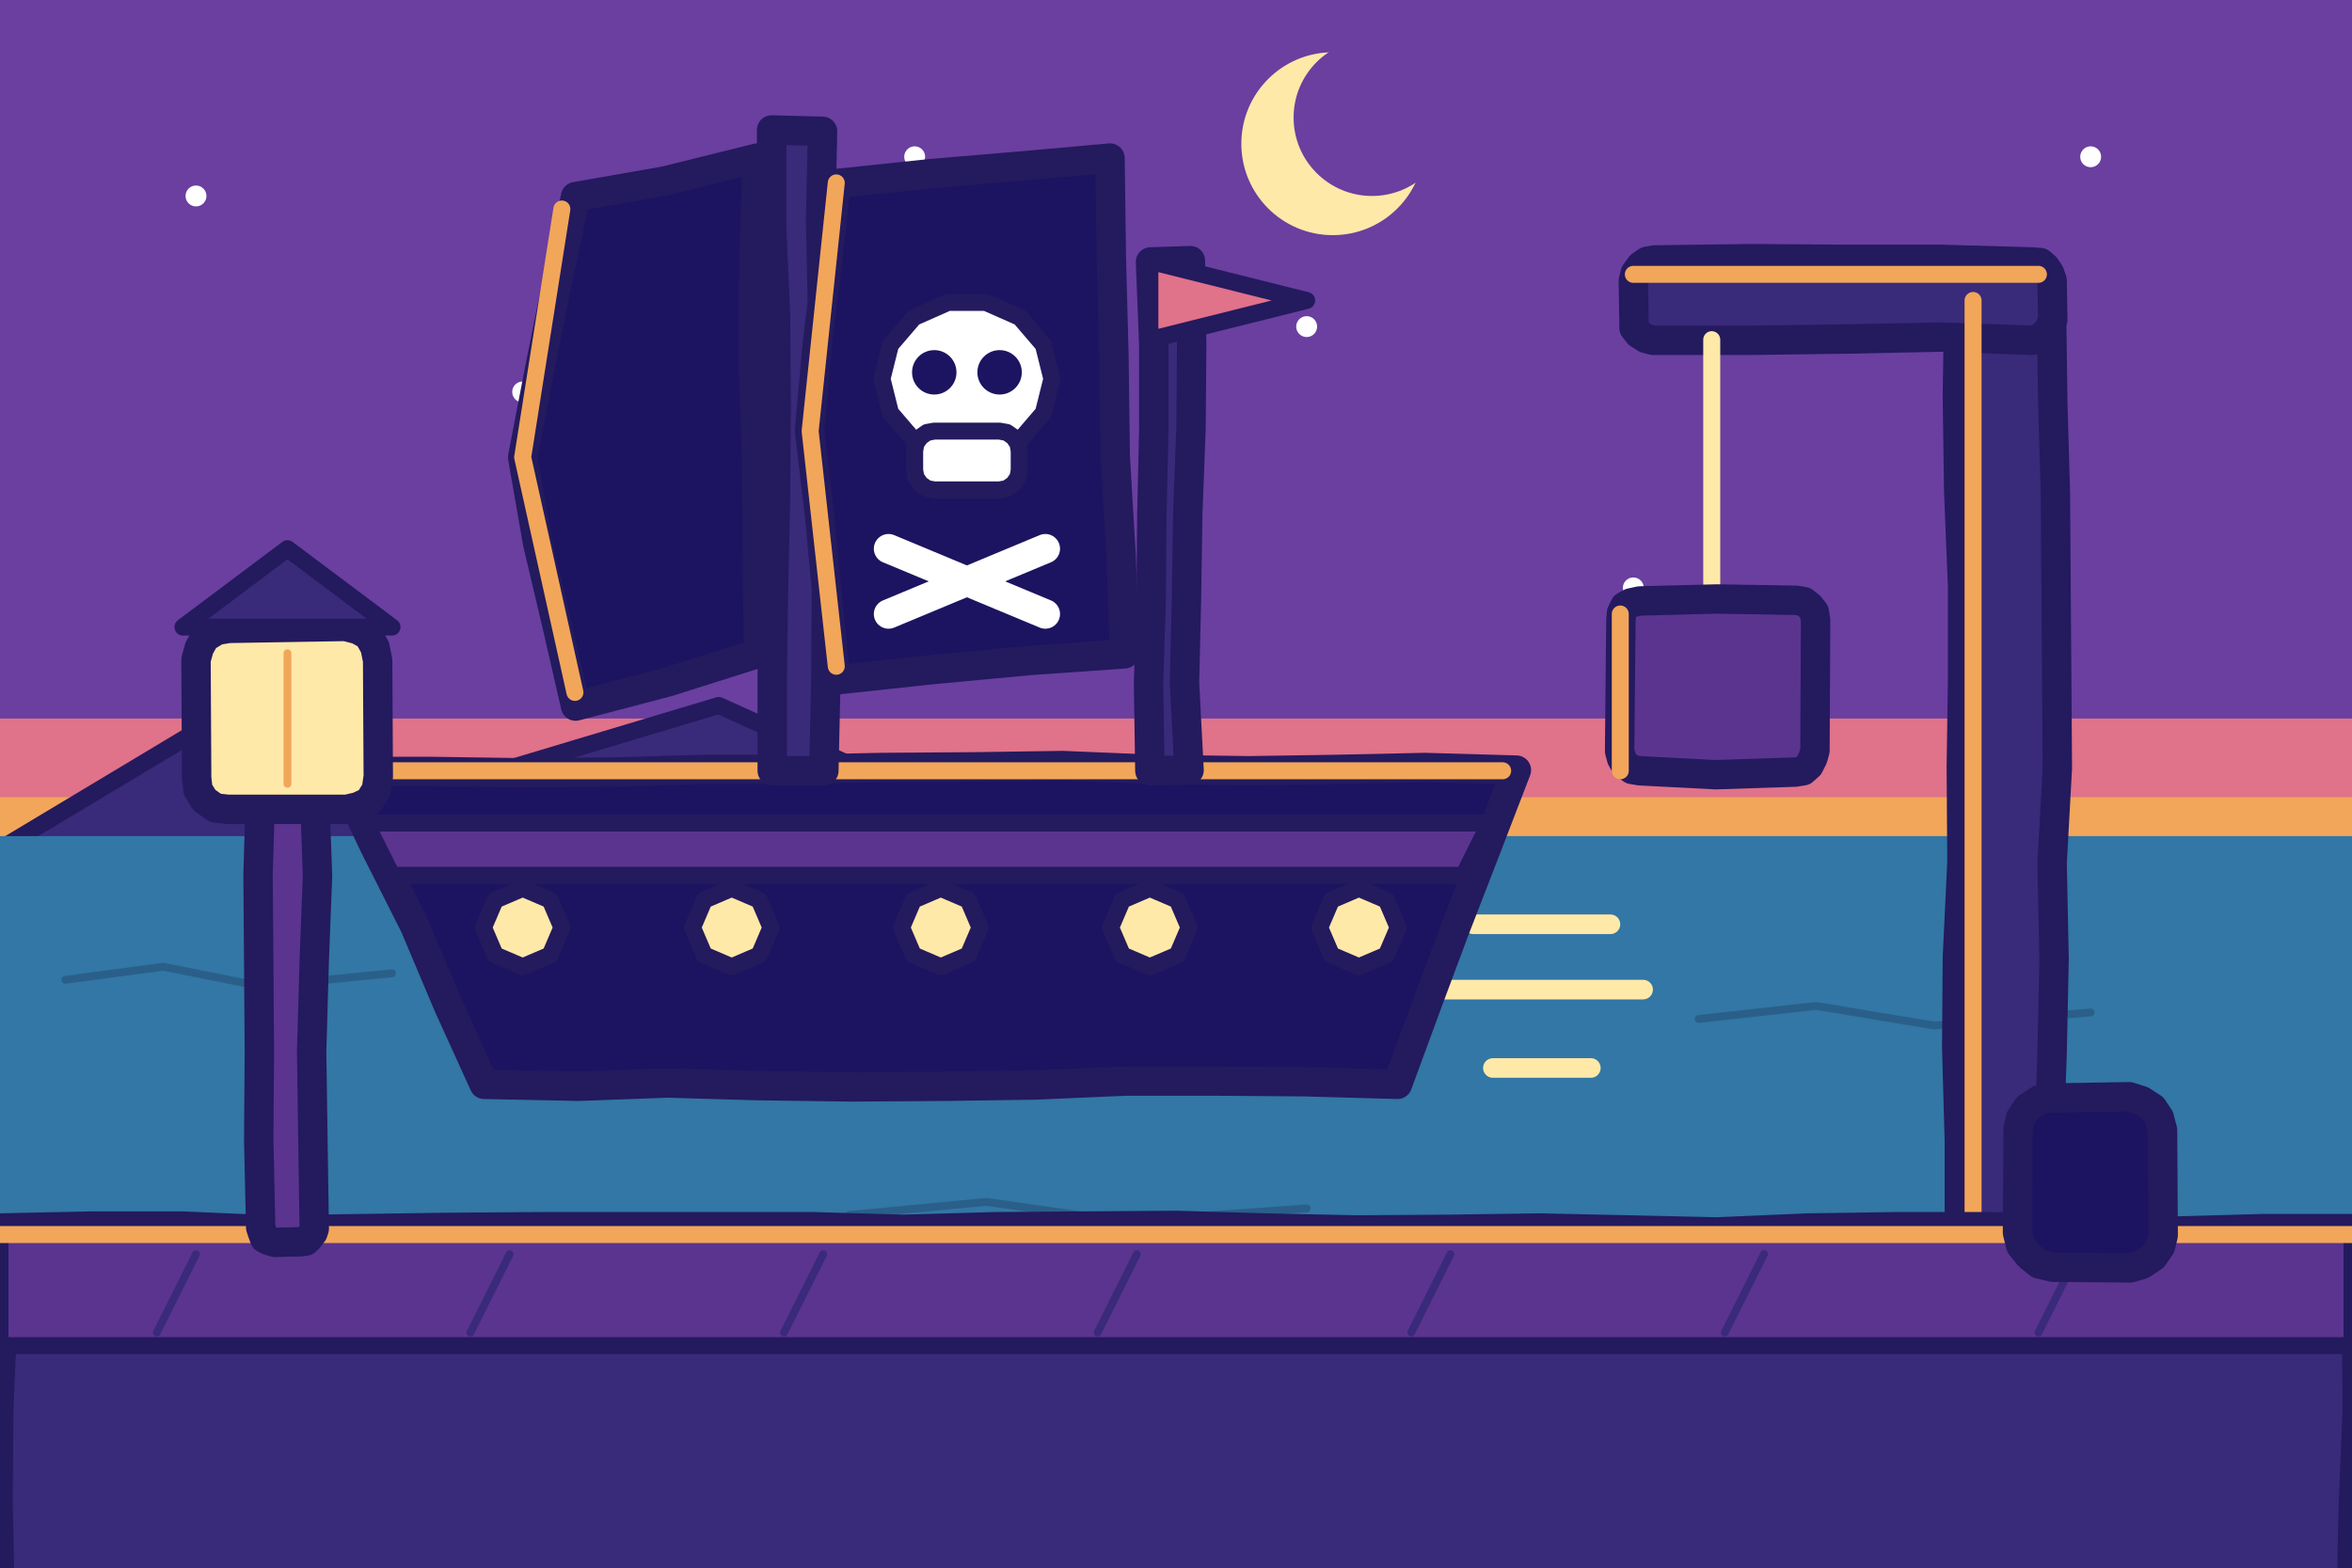
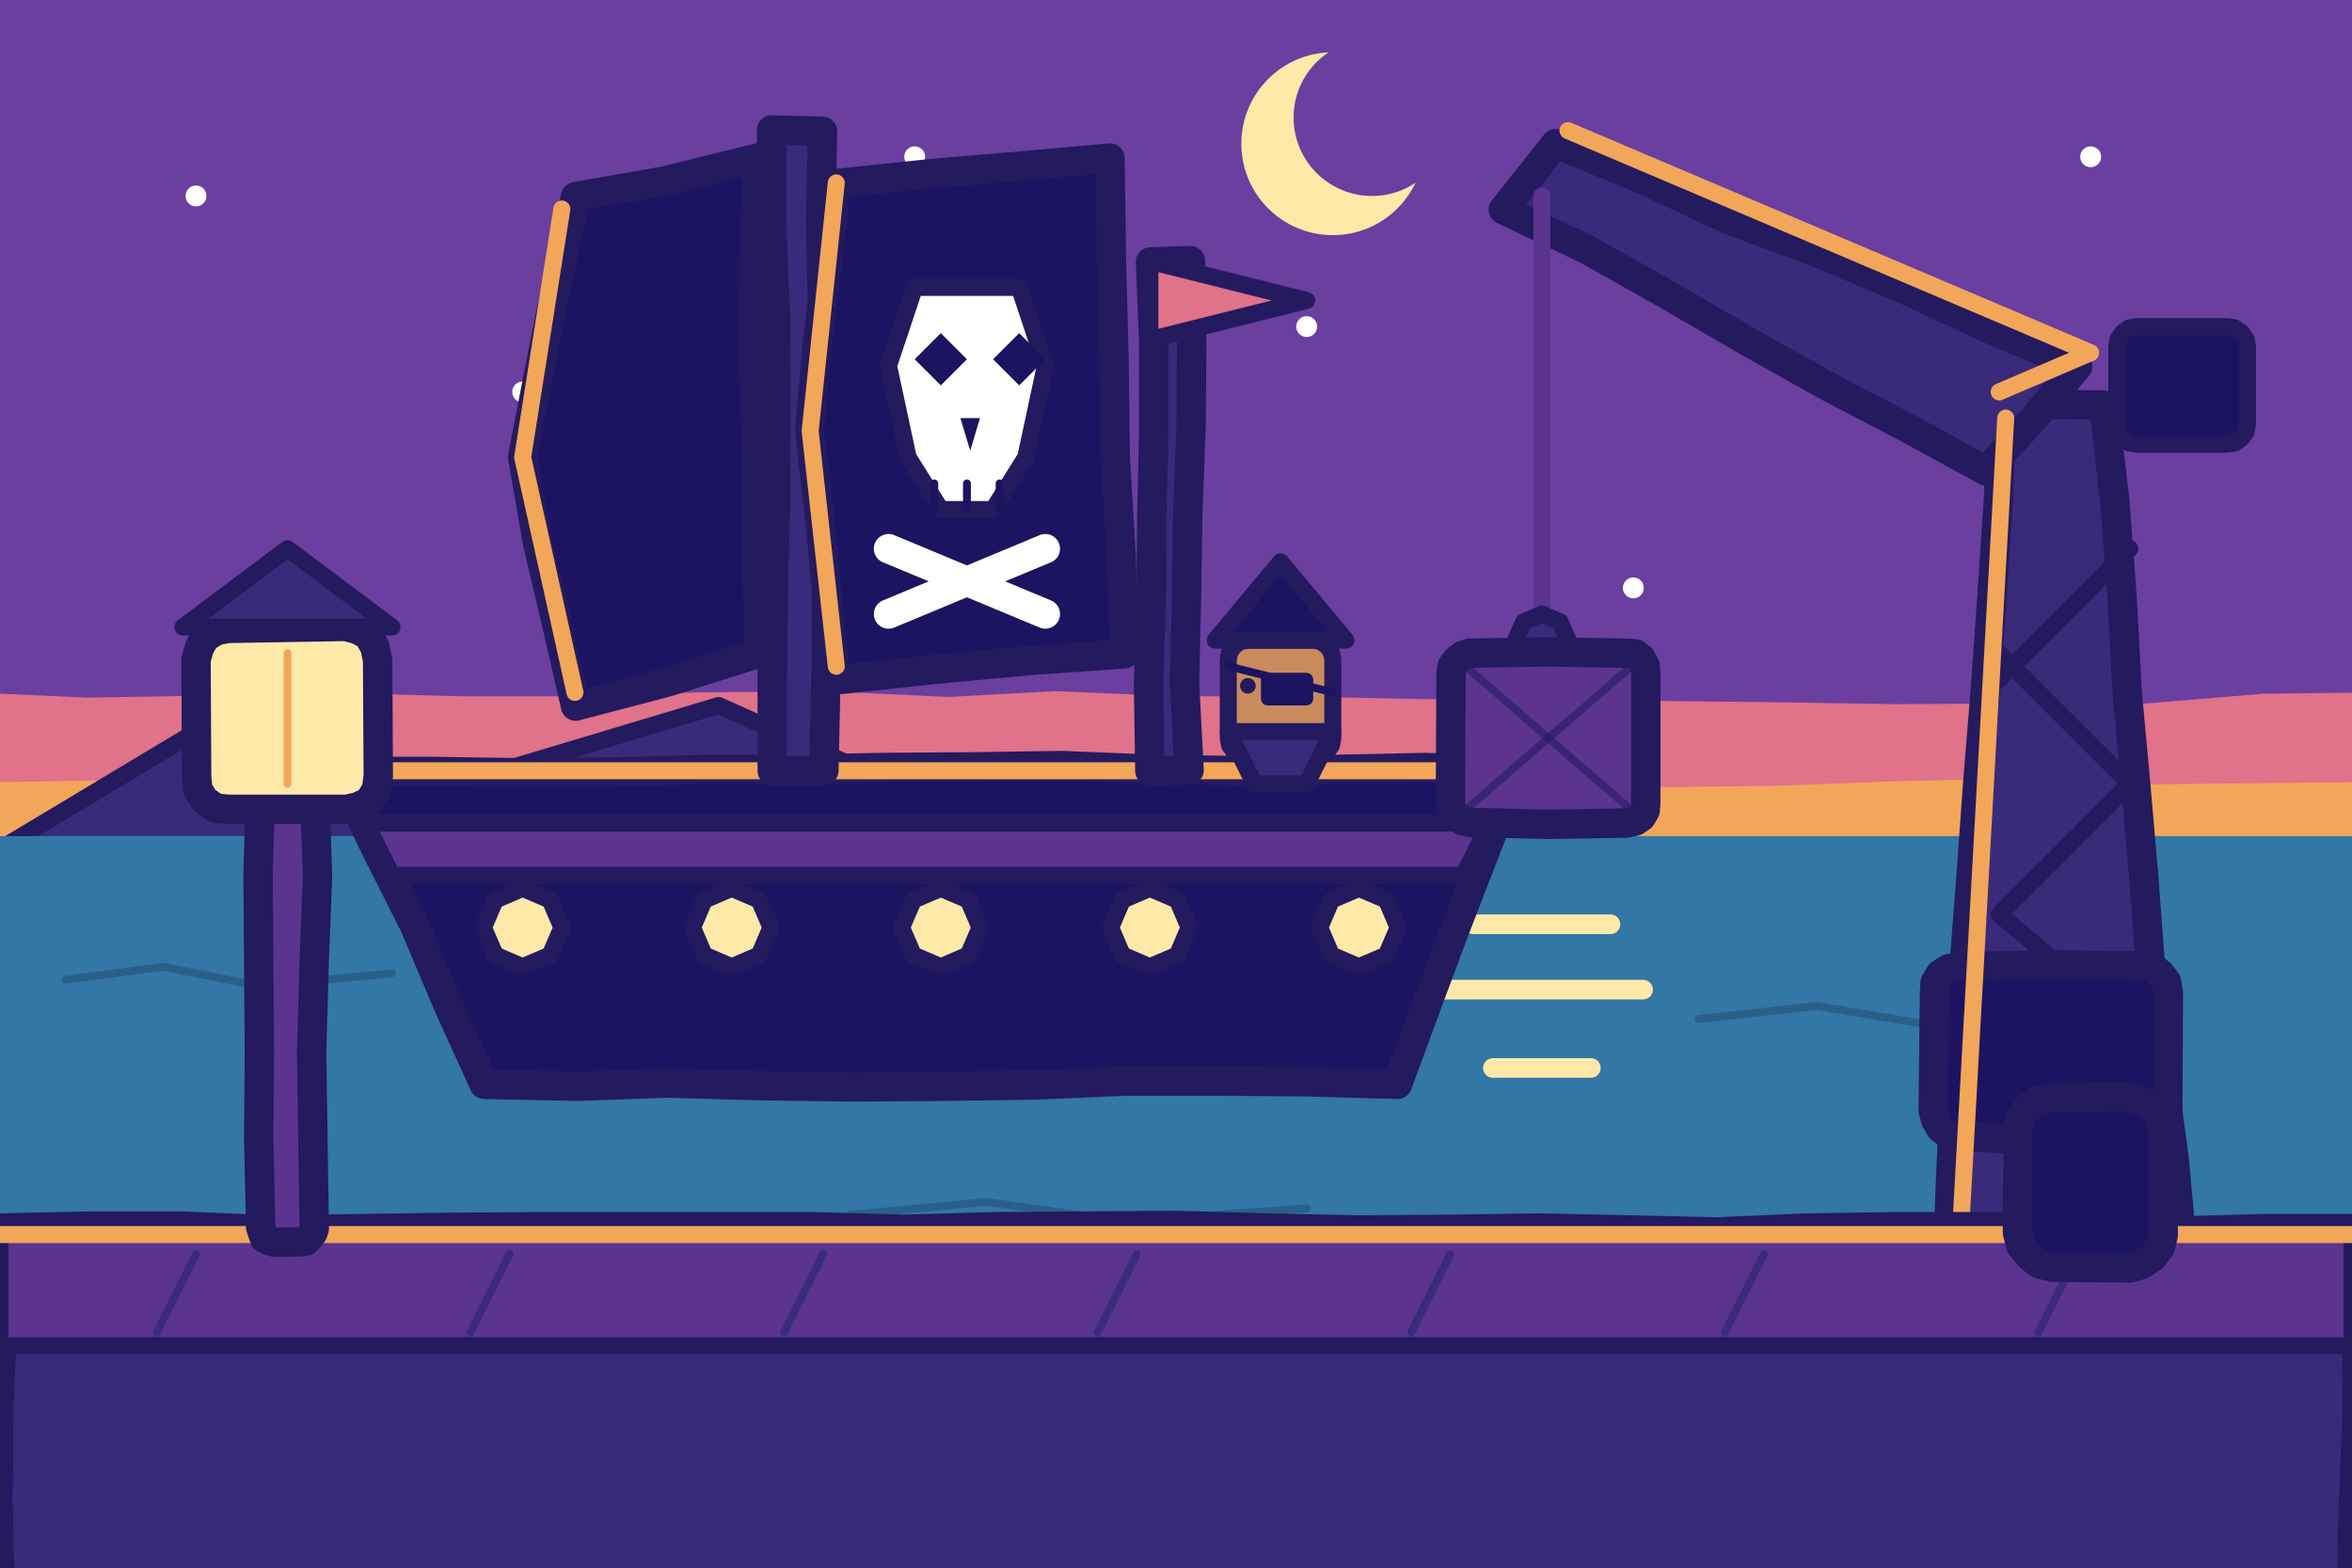
<svg xmlns="http://www.w3.org/2000/svg" viewBox="0 0 360 240">
  <g id="cd-au-sky">
    <rect width="360" height="136" fill="#6a3fa0" />
-     <rect y="110" width="360" height="12" fill="#e0728a" />
-     <rect y="122" width="360" height="7" fill="#f2a65a" />
+     <path d="M-4.2 106L13.3 106.8L31.6 106.5L51.5 106.1L70.9 106.6L88.8 106.6L107 106L126.3 105.8L145.2 106.7L161.6 105.8L179.9 106.6L197.6 106.6L216.1 107L235.8 107.2L253.2 107.3L271.6 107.5L290.1 107.8L309.8 107.7L328.5 107.7L346.5 106.2L364.5 106L364 136L-4 136Z" fill="#e0728a" />
+     <path d="M-3.7 119.8L15.3 119.5L34.1 119.6L52.7 119.2L71.3 119.4L88.4 119.4L106.8 118.8L124.8 118.5L142.4 118.6L160.7 118.8L180 119.2L199 120.3L217.9 121L235.9 120.8L254.7 120.5L272 120.3L290.4 119.6L308.1 119.2L327.2 120.1L345.9 119.9L363.8 119.7L364 136L-4 136Z" fill="#f2a65a" />
    <circle cx="30" cy="30" r="1.6" fill="#ffffff" />
    <circle cx="80" cy="60" r="1.6" fill="#ffffff" />
    <circle cx="140" cy="24" r="1.6" fill="#ffffff" />
    <circle cx="200" cy="50" r="1.6" fill="#ffffff" />
    <circle cx="320" cy="24" r="1.6" fill="#ffffff" />
    <circle cx="250" cy="90" r="1.6" fill="#ffffff" />
    <circle cx="40" cy="96" r="1.6" fill="#ffffff" />
    <circle cx="204" cy="22" r="14" fill="#ffe9a8" />
    <circle cx="210" cy="18" r="12" fill="#6a3fa0" />
  </g>
  <g id="cd-au-far">
    <path d="M0 130L30 112L70 120L110 108L150 126L170 130Z" fill="#3a2a7a" stroke="#241a5e" stroke-width="2.6" stroke-linejoin="round" stroke-linecap="round" />
  </g>
  <g id="cd-au-sea">
    <rect y="128" width="360" height="112" fill="#3277a5" />
    <path d="M10 150L25 148L40 151L60 149" fill="none" stroke="#2a5f8a" stroke-width="1.2" stroke-linecap="round" stroke-linejoin="round" />
    <path d="M260 156L278 154L296 157L320 155" fill="none" stroke="#2a5f8a" stroke-width="1.2" stroke-linecap="round" stroke-linejoin="round" />
    <path d="M130 186L151 184L172 187L200 185" fill="none" stroke="#2a5f8a" stroke-width="1.2" stroke-linecap="round" stroke-linejoin="round" />
    <path d="M280 190L295 188L310 191L330 189" fill="none" stroke="#2a5f8a" stroke-width="1.2" stroke-linecap="round" stroke-linejoin="round" />
    <path d="M20 212L38 210L56 213L80 211" fill="none" stroke="#2a5f8a" stroke-width="1.2" stroke-linecap="round" stroke-linejoin="round" />
    <rect x="224" y="140" width="24" height="3" rx="1.5" fill="#ffe9a8" />
    <rect x="219" y="150" width="34" height="3" rx="1.5" fill="#ffe9a8" />
    <rect x="227" y="162" width="18" height="3" rx="1.5" fill="#ffe9a8" />
  </g>
  <g id="cd-au-mid">
    <path d="M51.9 118.1L65.8 118.1L79.4 118.3L93.7 118.2L107.5 117.8L120.8 117.8L134.9 117.5L149.1 117.4L162.6 117.2L177 117.8L191.1 118L204.2 117.8L218.1 117.5L232.1 117.9L227.4 130.1L222.6 142.5L218.2 154.3L213.9 166L199.5 165.6L186.1 165.5L172.3 165.5L158.6 166.1L144.6 166.3L130.4 166.4L115.9 166.2L102.2 165.8L88.6 166.3L74.1 166L68.6 153.9L63.5 141.8L57.3 129.5Z" fill="#1c1460" stroke="#241a5e" stroke-width="4.5" stroke-linejoin="round" stroke-linecap="round" />
    <path d="M56 126L228 126L224 134L60 134Z" fill="#5b3490" stroke="#241a5e" stroke-width="2.6" stroke-linejoin="round" stroke-linecap="round" />
    <path d="M54 118L230 118" fill="none" stroke="#f2a65a" stroke-width="2.6" stroke-linecap="round" stroke-linejoin="round" />
    <path d="M118.1 19.9L125.9 20.1L125.6 33.8L125.9 47.7L126.3 61.6L126.6 75.6L126.5 90.2L126.4 104.5L126.1 118L118.2 118L118.2 103.7L118.4 89.9L118.7 76.2L118.8 62.2L118.7 48.2L118.1 34.6Z" fill="#3a2a7a" stroke="#241a5e" stroke-width="4.5" stroke-linejoin="round" stroke-linecap="round" />
    <path d="M176.1 40.1L182.2 39.9L182.4 52.8L182.3 65.5L181.8 78.7L181.6 91.8L181.3 104.5L182 117.9L176 118L175.8 104.6L176.2 91.9L176.3 79L176.6 65.9L176.6 52.8Z" fill="#3a2a7a" stroke="#241a5e" stroke-width="4.5" stroke-linejoin="round" stroke-linecap="round" />
    <path d="M88.1 30.1L101.8 27.7L115.9 24.2L115.4 39.8L115.3 54.9L115.8 70.1L115.9 85.5L116.1 100L102.2 104.4L88.1 108.1L85.3 95.9L82.3 83.2L80 70L82.6 56.5L85.3 43.1Z" fill="#1c1460" stroke="#241a5e" stroke-width="4.5" stroke-linejoin="round" stroke-linecap="round" />
    <path d="M86 32L80 70L88 106" fill="none" stroke="#f2a65a" stroke-width="2.6" stroke-linecap="round" stroke-linejoin="round" />
    <path d="M128 28.1L142.3 26.6L156.5 25.4L169.9 24.2L170.1 39.3L170.5 54.5L170.7 69.9L171.6 85L172.1 100.1L157.8 101.1L142.8 102.5L127.9 104.1L126.6 91.2L125.4 78.5L123.9 65.9L125.1 52.7L126.6 40.3Z" fill="#1c1460" stroke="#241a5e" stroke-width="4.5" stroke-linejoin="round" stroke-linecap="round" />
    <path d="M128 28L124 66L128 102" fill="none" stroke="#f2a65a" stroke-width="2.6" stroke-linecap="round" stroke-linejoin="round" />
-     <path d="M161 58L159.7 63.2L156.1 67.4L150.9 69.7L145.1 69.7L139.9 67.4L136.3 63.2L135 58L136.3 52.8L139.9 48.6L145.1 46.3L150.9 46.3L156.1 48.6L159.7 52.8Z" fill="#ffffff" stroke="#241a5e" stroke-width="2.6" stroke-linejoin="round" stroke-linecap="round" />
-     <path d="M153 66L154.1 66.2L155.1 66.9L155.8 67.9L156 69L156 72L155.8 73.1L155.1 74.1L154.1 74.8L153 75L143 75L141.9 74.8L140.9 74.1L140.2 73.1L140 72L140 69L140.2 67.9L140.9 66.9L141.9 66.2L143 66Z" fill="#ffffff" stroke="#241a5e" stroke-width="2.6" stroke-linejoin="round" stroke-linecap="round" />
-     <circle cx="143" cy="57" r="3.4" fill="#1c1460" />
-     <circle cx="153" cy="57" r="3.4" fill="#1c1460" />
+     <path d="M136 56L140 44L156 44L160 56L157 70L152 78L144 78L139 70Z" fill="#ffffff" stroke="#241a5e" stroke-width="2.6" stroke-linejoin="round" stroke-linecap="round" />
+     <path d="M140 55L144 51L148 55L144 59Z M152 55L156 51L160 55L156 59Z" fill="#1c1460" />
+     <path d="M147 64L150 64L148.5 69Z" fill="#1c1460" />
+     <path d="M143 74L143 78" fill="none" stroke="#1c1460" stroke-width="1.2" stroke-linecap="round" stroke-linejoin="round" />
+     <path d="M148 74L148 78" fill="none" stroke="#1c1460" stroke-width="1.2" stroke-linecap="round" stroke-linejoin="round" />
+     <path d="M153 74L153 78" fill="none" stroke="#1c1460" stroke-width="1.2" stroke-linecap="round" stroke-linejoin="round" />
    <path d="M136 84L160 94" fill="none" stroke="#ffffff" stroke-width="4.5" stroke-linecap="round" stroke-linejoin="round" />
    <path d="M160 84L136 94" fill="none" stroke="#ffffff" stroke-width="4.5" stroke-linecap="round" stroke-linejoin="round" />
    <path d="M176 40L200 46L176 52Z" fill="#e0728a" stroke="#241a5e" stroke-width="2.6" stroke-linejoin="round" stroke-linecap="round" />
    <path d="M86 142L84.2 146.2L80 148L75.8 146.2L74 142L75.8 137.8L80 136L84.2 137.8Z" fill="#ffe9a8" stroke="#241a5e" stroke-width="2.6" stroke-linejoin="round" stroke-linecap="round" />
    <path d="M118 142L116.2 146.2L112 148L107.8 146.2L106 142L107.8 137.8L112 136L116.2 137.8Z" fill="#ffe9a8" stroke="#241a5e" stroke-width="2.6" stroke-linejoin="round" stroke-linecap="round" />
    <path d="M150 142L148.2 146.2L144 148L139.8 146.2L138 142L139.8 137.8L144 136L148.2 137.8Z" fill="#ffe9a8" stroke="#241a5e" stroke-width="2.6" stroke-linejoin="round" stroke-linecap="round" />
    <path d="M182 142L180.2 146.2L176 148L171.8 146.2L170 142L171.8 137.8L176 136L180.2 137.8Z" fill="#ffe9a8" stroke="#241a5e" stroke-width="2.6" stroke-linejoin="round" stroke-linecap="round" />
    <path d="M214 142L212.2 146.2L208 148L203.8 146.2L202 142L203.8 137.8L208 136L212.2 137.8Z" fill="#ffe9a8" stroke="#241a5e" stroke-width="2.6" stroke-linejoin="round" stroke-linecap="round" />
-     <path d="M311.1 43.9L312.1 44.2L313 45L313.8 45.8L314 46.9L314.2 61.6L314.6 75.5L314.7 89.9L314.8 103.5L314.9 117.6L314.1 132.1L314.4 146.8L314.1 161.1L313.6 175.6L313.9 189.1L313.6 190.1L312.9 191.1L312 191.9L311 192L303.1 191.9L302 191.7L301.1 191L300.3 190.1L299.9 188.8L299.9 174.7L299.5 160.5L299.6 146.6L300.3 131.9L300.2 117.4L300.4 103.9L300.4 89.8L299.8 75.1L299.6 60.6L299.8 47L300.1 46L300.9 45L302 44.4L303 44.1Z" fill="#3a2a7a" stroke="#241a5e" stroke-width="4.5" stroke-linejoin="round" stroke-linecap="round" />
-     <path d="M311 40.1L312.3 40.2L313.1 40.9L313.7 41.8L314.1 42.9L314.2 48.9L313.7 50.2L313.1 51L312.2 51.8L311.1 52.1L297.2 51.6L282.9 51.9L267.7 52.1L253 52.1L251.9 51.8L250.8 51.1L250.1 50.2L250.1 49.1L250 43L250.3 41.8L251.1 40.7L252.1 40L253.2 39.8L268 39.6L282.1 39.7L296.9 39.7Z" fill="#3a2a7a" stroke="#241a5e" stroke-width="4.5" stroke-linejoin="round" stroke-linecap="round" />
-     <path d="M302 46L302 190" fill="none" stroke="#f2a65a" stroke-width="2.6" stroke-linecap="round" stroke-linejoin="round" />
-     <path d="M250 42L312 42" fill="none" stroke="#f2a65a" stroke-width="2.6" stroke-linecap="round" stroke-linejoin="round" />
-     <path d="M262 52L262 92" fill="none" stroke="#ffe9a8" stroke-width="2.6" stroke-linecap="round" stroke-linejoin="round" />
-     <path d="M274.9 91.9L276.1 92.1L277 92.8L277.7 93.7L277.9 95L277.8 114.9L277.5 116L276.9 117.2L276 118L274.8 118.2L262.6 118.6L251 118L249.8 117.8L248.7 117L248.2 116.1L247.9 115L248.1 94.9L248.2 93.8L248.7 92.8L249.6 92.3L251 92L262.8 91.7Z" fill="#5b3490" stroke="#241a5e" stroke-width="4.5" stroke-linejoin="round" stroke-linecap="round" />
-     <path d="M248 94L248 118" fill="none" stroke="#f2a65a" stroke-width="2.6" stroke-linecap="round" stroke-linejoin="round" />
+     <path d="M201 98L202.1 98.2L203.1 98.9L203.8 99.9L204 101L204 113L203.8 114.1L203.1 115.1L202.1 115.8L201 116L191 116L189.9 115.8L188.9 115.1L188.2 114.1L188 113L188 101L188.2 99.9L188.9 98.9L189.9 98.2L191 98Z" fill="#c98a5e" stroke="#241a5e" stroke-width="2.6" stroke-linejoin="round" stroke-linecap="round" />
+     <path d="M186 98L196 86L206 98Z" fill="#1c1460" stroke="#241a5e" stroke-width="2.6" stroke-linejoin="round" stroke-linecap="round" />
+     <path d="M188 112L204 112L200 120L192 120Z" fill="#3a2a7a" stroke="#241a5e" stroke-width="2.6" stroke-linejoin="round" stroke-linecap="round" />
+     <path d="M200 103L200.4 103.1L200.7 103.3L200.9 103.6L201 104L201 107L200.9 107.4L200.7 107.7L200.4 107.9L200 108L194 108L193.6 107.9L193.3 107.7L193.1 107.4L193 107L193 104L193.1 103.6L193.3 103.3L193.6 103.1L194 103Z" fill="#1c1460" />
+     <path d="M188 102L204 106" fill="none" stroke="#1c1460" stroke-width="1.2" stroke-linecap="round" stroke-linejoin="round" />
+     <circle cx="191" cy="105" r="1.2" fill="#241a5e" />
+     <path d="M298.1 191.9L298.7 177.5L299.3 163.4L300.6 148.3L301.7 134L302.7 120.1L303.9 105.4L304.9 91.2L305.9 76.2L306.3 61.9L322 62L323.7 76.8L324.8 91.4L325.6 106.1L326.9 120.2L328.1 134L329.2 148.7L330.9 163.4L332.8 177.6L334.1 191.9L322.6 191.6L310.8 191.7Z" fill="#3a2a7a" stroke="#241a5e" stroke-width="4.5" stroke-linejoin="round" stroke-linecap="round" />
+     <path d="M306 100L326 120L306 140L330 160" fill="none" stroke="#241a5e" stroke-width="2.6" stroke-linecap="round" stroke-linejoin="round" />
+     <path d="M326 84L306 104" fill="none" stroke="#241a5e" stroke-width="2.6" stroke-linecap="round" stroke-linejoin="round" />
+     <path d="M304 72.1L311.5 63.8L318 56.1L304.4 50.3L291.5 44.3L278.5 38.8L264.5 33.6L251.3 27.4L238.1 22L230.1 32.1L243.1 38.3L255.5 45.3L267.2 52.1L279.3 58.9L291.9 65.5Z" fill="#3a2a7a" stroke="#241a5e" stroke-width="4.5" stroke-linejoin="round" stroke-linecap="round" />
+     <path d="M341 50L342.1 50.2L343.1 50.9L343.8 51.9L344 53L344 65L343.8 66.1L343.1 67.1L342.1 67.8L341 68L327 68L325.9 67.8L324.9 67.1L324.2 66.1L324 65L324 53L324.2 51.9L324.9 50.9L325.9 50.2L327 50Z" fill="#1c1460" stroke="#241a5e" stroke-width="2.6" stroke-linejoin="round" stroke-linecap="round" />
+     <path d="M327.9 147.9L329.5 148.1L330.7 149.1L331.6 150.3L331.9 152L331.8 169.9L331.5 171.4L330.6 172.9L329.3 173.9L327.8 174.2L313.6 174.6L300 174L298.4 173.8L297 172.7L296.3 171.5L295.9 170L296.1 151.9L296.2 150.4L297 149.1L298.3 148.3L300 148L313.8 147.7Z" fill="#1c1460" stroke="#241a5e" stroke-width="4.5" stroke-linejoin="round" stroke-linecap="round" />
+     <path d="M236 30L236 96" fill="none" stroke="#5b3490" stroke-width="2.6" stroke-linecap="round" stroke-linejoin="round" />
+     <path d="M240 98L238.8 100.8L236 102L233.2 100.8L232 98L233.2 95.2L236 94L238.8 95.2Z" fill="#3a2a7a" stroke="#241a5e" stroke-width="2.6" stroke-linejoin="round" stroke-linecap="round" />
+     <path d="M249 100L250.3 100.1L251.2 100.8L251.8 101.9L251.9 103L251.9 123L251.8 124.1L251.2 125.1L250.3 125.7L249 126L236.8 126.2L225 125.9L223.9 125.7L222.9 125L222.2 124.2L222 123.1L222.1 103.1L222.3 101.9L223 101L223.8 100.4L224.9 100L236.5 99.8Z" fill="#5b3490" stroke="#241a5e" stroke-width="4.5" stroke-linejoin="round" stroke-linecap="round" />
+     <path d="M222 100L252 126" fill="none" stroke="#241a5e" stroke-width="1.2" stroke-linecap="round" stroke-linejoin="round" opacity="0.6" />
+     <path d="M252 100L222 126" fill="none" stroke="#241a5e" stroke-width="1.2" stroke-linecap="round" stroke-linejoin="round" opacity="0.6" />
+     <path d="M300 190L307 64" fill="none" stroke="#f2a65a" stroke-width="2.6" stroke-linecap="round" stroke-linejoin="round" />
+     <path d="M306 60L320 54L240 20" fill="none" stroke="#f2a65a" stroke-width="2.6" stroke-linecap="round" stroke-linejoin="round" />
  </g>
  <g id="cd-au-front">
    <path d="M0 188L14.2 187.7L27.9 187.7L41.6 188.3L55 188.1L68.8 187.9L83.3 187.8L97.2 187.8L111.1 187.8L124.5 187.8L138.3 188.2L152.3 187.8L166.3 187.7L180.1 187.6L193.8 188L207.7 188.3L221.8 188.2L235.7 188L249.5 188.3L262.8 188.6L276.7 188L290.3 187.8L303.9 187.8L318 188L332 188.5L346.2 188.1L360.1 188.1L360.7 202.4L360.8 215.9L360.2 230.4L359.9 244.2L346.4 244L332.1 244.4L318.8 244.6L305 244.6L290.8 243.8L277.1 244.3L263.6 244.2L249 243.8L235.2 243.6L221 243.5L207.4 243.3L193.3 243.3L179.2 243.9L166.1 243.6L152.4 244.2L138.3 243.9L124.9 244.2L111 244.4L97.1 244L83.4 244.3L69 244L55 244.4L41.1 244.4L27.4 244.1L13.7 244.4L0 244L-0.3 229.9L-0.2 216.1L0.4 201.9Z" fill="#3a2a7a" stroke="#241a5e" stroke-width="4.5" stroke-linejoin="round" stroke-linecap="round" />
    <path d="M0 188L360 188L360 206L0 206Z" fill="#5b3490" stroke="#241a5e" stroke-width="2.6" stroke-linejoin="round" stroke-linecap="round" />
    <path d="M0 189L360 189" fill="none" stroke="#f2a65a" stroke-width="2.6" stroke-linecap="round" stroke-linejoin="round" />
    <path d="M30 192L24 204" fill="none" stroke="#3a2a7a" stroke-width="1.2" stroke-linecap="round" stroke-linejoin="round" />
    <path d="M78 192L72 204" fill="none" stroke="#3a2a7a" stroke-width="1.2" stroke-linecap="round" stroke-linejoin="round" />
    <path d="M126 192L120 204" fill="none" stroke="#3a2a7a" stroke-width="1.2" stroke-linecap="round" stroke-linejoin="round" />
    <path d="M174 192L168 204" fill="none" stroke="#3a2a7a" stroke-width="1.2" stroke-linecap="round" stroke-linejoin="round" />
    <path d="M222 192L216 204" fill="none" stroke="#3a2a7a" stroke-width="1.2" stroke-linecap="round" stroke-linejoin="round" />
    <path d="M270 192L264 204" fill="none" stroke="#3a2a7a" stroke-width="1.2" stroke-linecap="round" stroke-linejoin="round" />
    <path d="M318 192L312 204" fill="none" stroke="#3a2a7a" stroke-width="1.2" stroke-linecap="round" stroke-linejoin="round" />
    <path d="M46 117.9L46.6 118.2L47.3 118.5L47.7 119.2L48.1 120L48.6 134.1L48.1 147L47.7 161L47.9 175L48.1 188.1L47.9 188.7L47.3 189.5L46.8 190L46 190.1L42.1 190.2L41.1 189.9L40.5 189.6L40.2 188.8L39.9 187.9L39.6 174.5L39.7 161.1L39.6 147.4L39.5 133.9L39.9 120.1L40.2 119.3L40.5 118.8L41.3 118.2L42 118.2Z" fill="#5b3490" stroke="#241a5e" stroke-width="4.5" stroke-linejoin="round" stroke-linecap="round" />
    <path d="M52.9 95.9L54.8 96.4L56.4 97.3L57.4 99.1L57.8 101.1L57.9 118.9L57.6 120.9L56.5 122.7L54.8 123.5L53.1 123.9L34.9 123.9L33 123.7L31.3 122.5L30.3 120.9L30.1 119.1L30 101L30.5 99.2L31.4 97.6L33.2 96.5L35 96.2Z" fill="#ffe9a8" stroke="#241a5e" stroke-width="4.5" stroke-linejoin="round" stroke-linecap="round" />
    <path d="M44 100L44 120" fill="none" stroke="#f2a65a" stroke-width="1.2" stroke-linecap="round" stroke-linejoin="round" />
    <path d="M28 96L44 84L60 96Z" fill="#3a2a7a" stroke="#241a5e" stroke-width="2.6" stroke-linejoin="round" stroke-linecap="round" />
    <path d="M325.9 167.9L327.8 168.5L329.5 169.6L330.5 171.1L331 173L331.1 189.1L330.7 190.8L329.6 192.4L327.8 193.6L326.1 194.1L314.2 194L312.1 193.5L310.6 192.3L309.3 190.7L308.8 188.7L308.9 172.8L309.3 171.1L310.3 169.6L312.1 168.4L314 168.1Z" fill="#1c1460" stroke="#241a5e" stroke-width="4.5" stroke-linejoin="round" stroke-linecap="round" />
  </g>
  <g id="cd-au-char" />
</svg>
